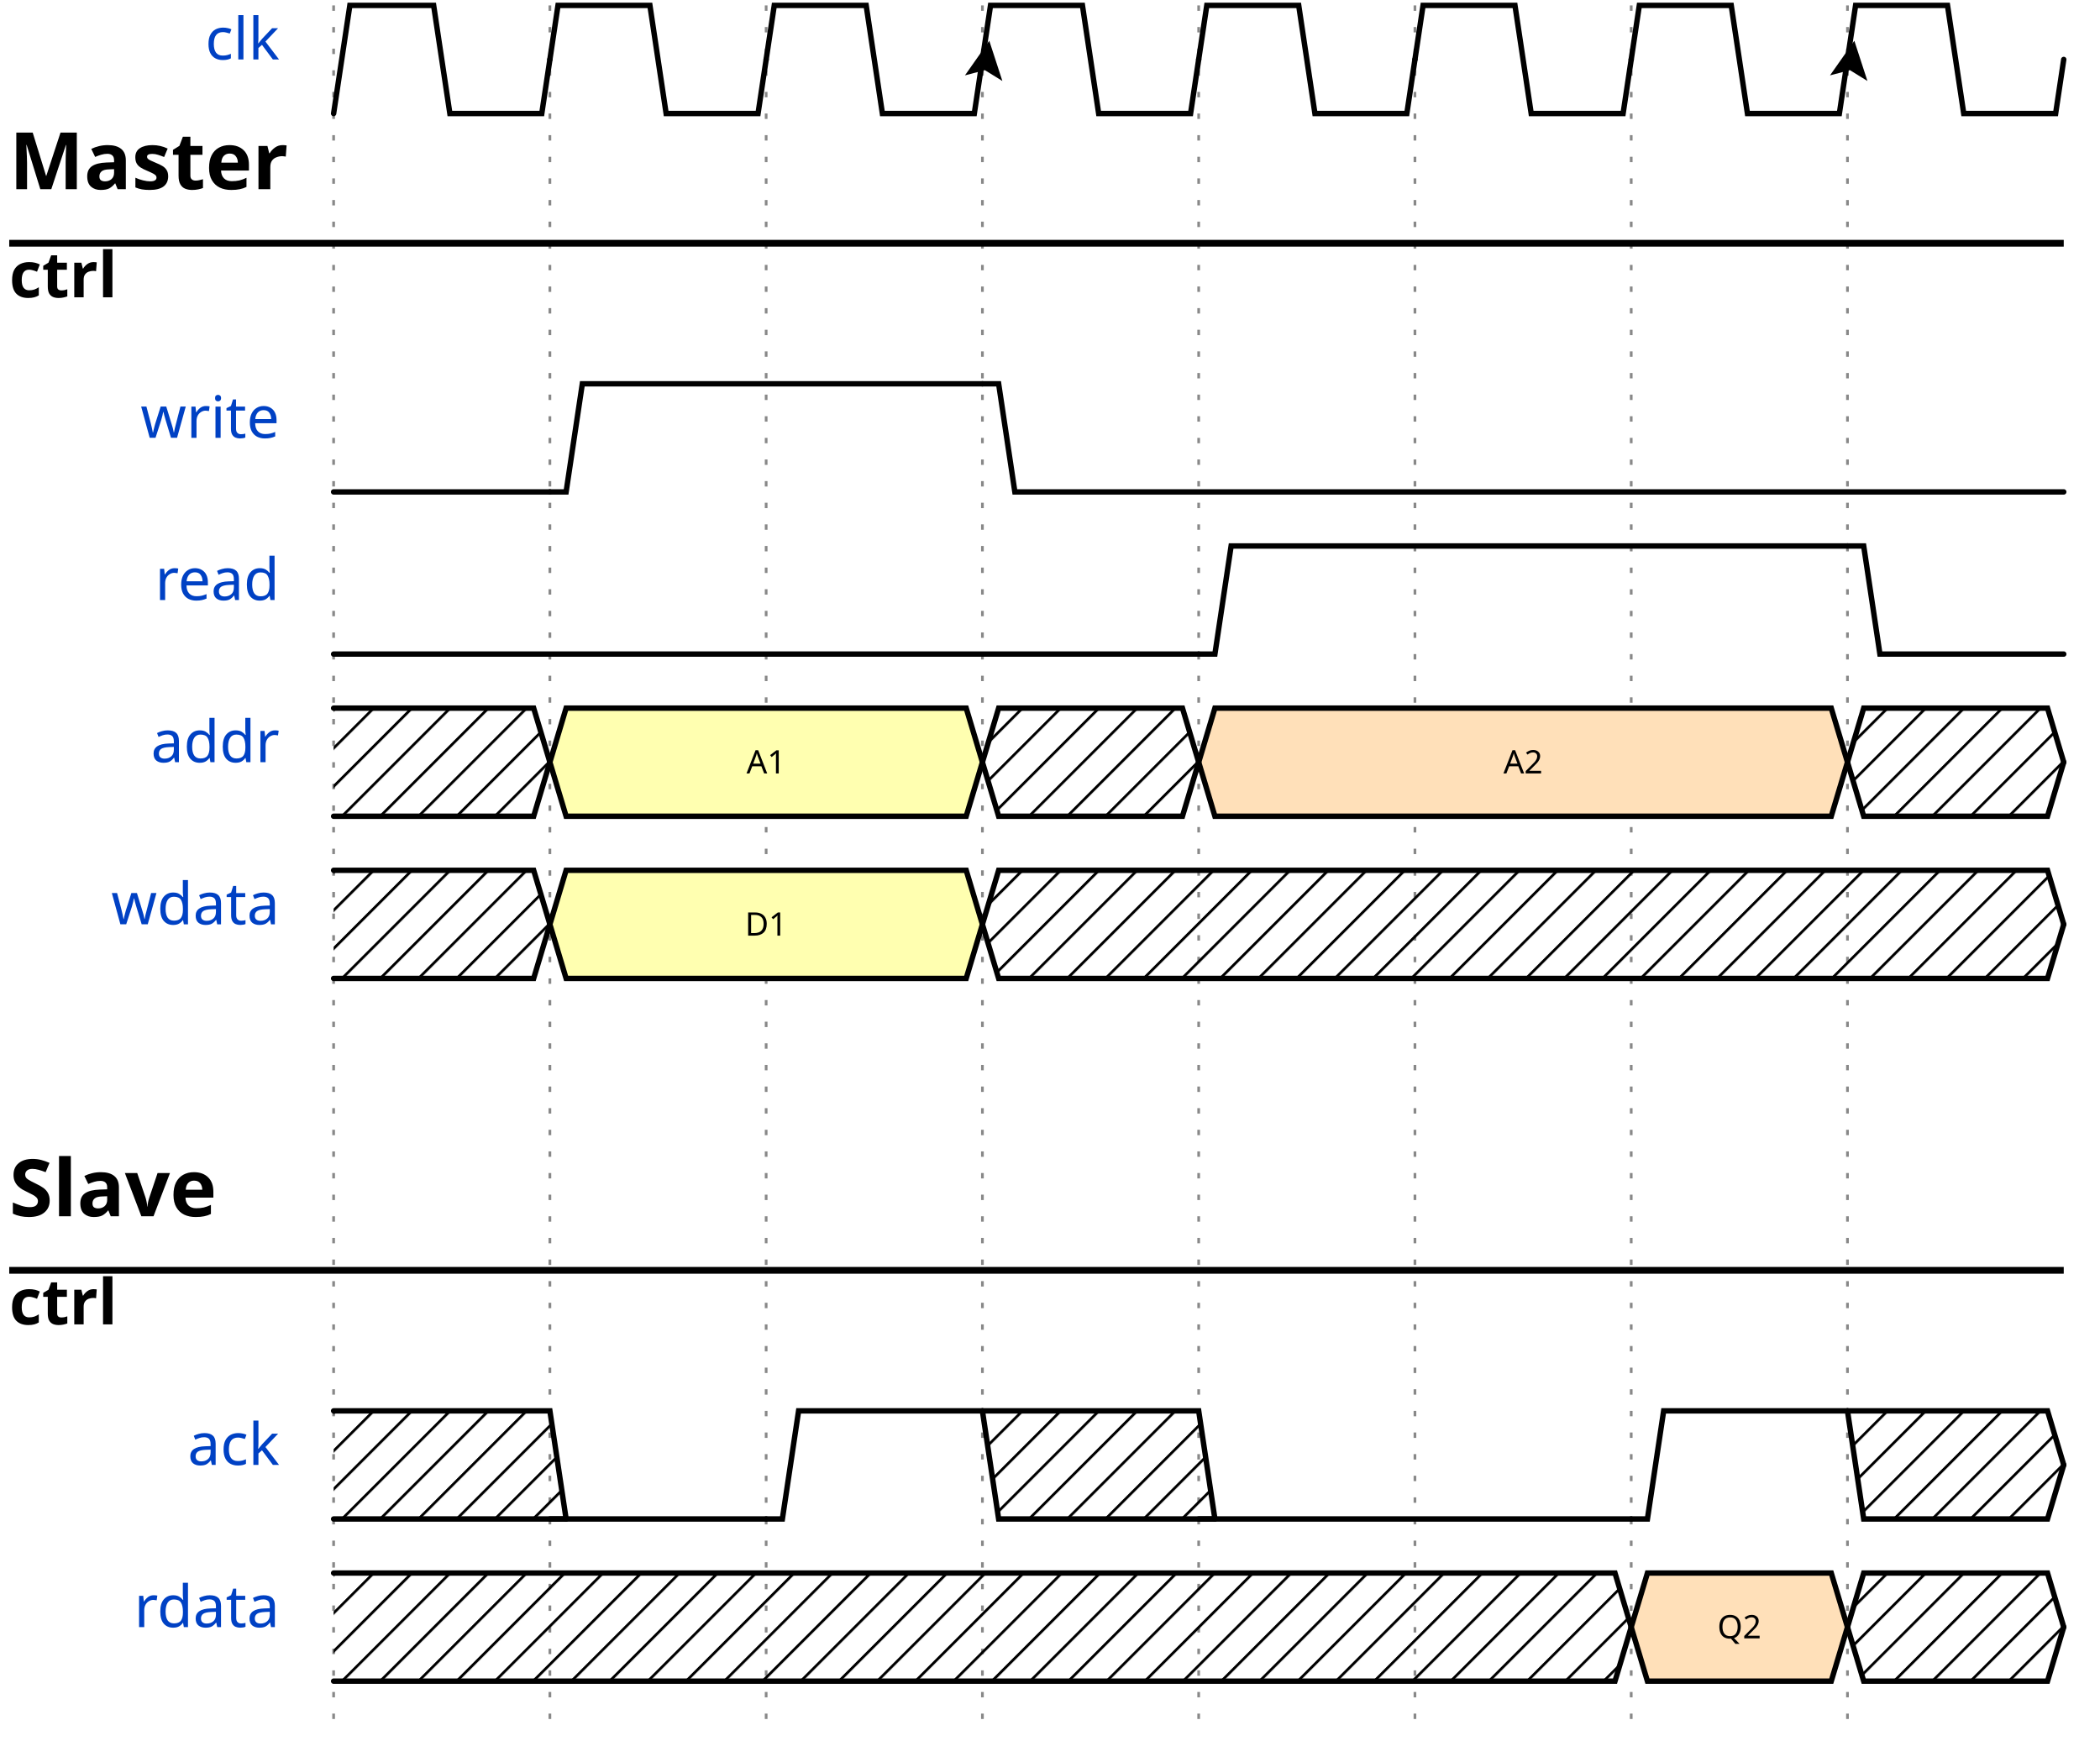
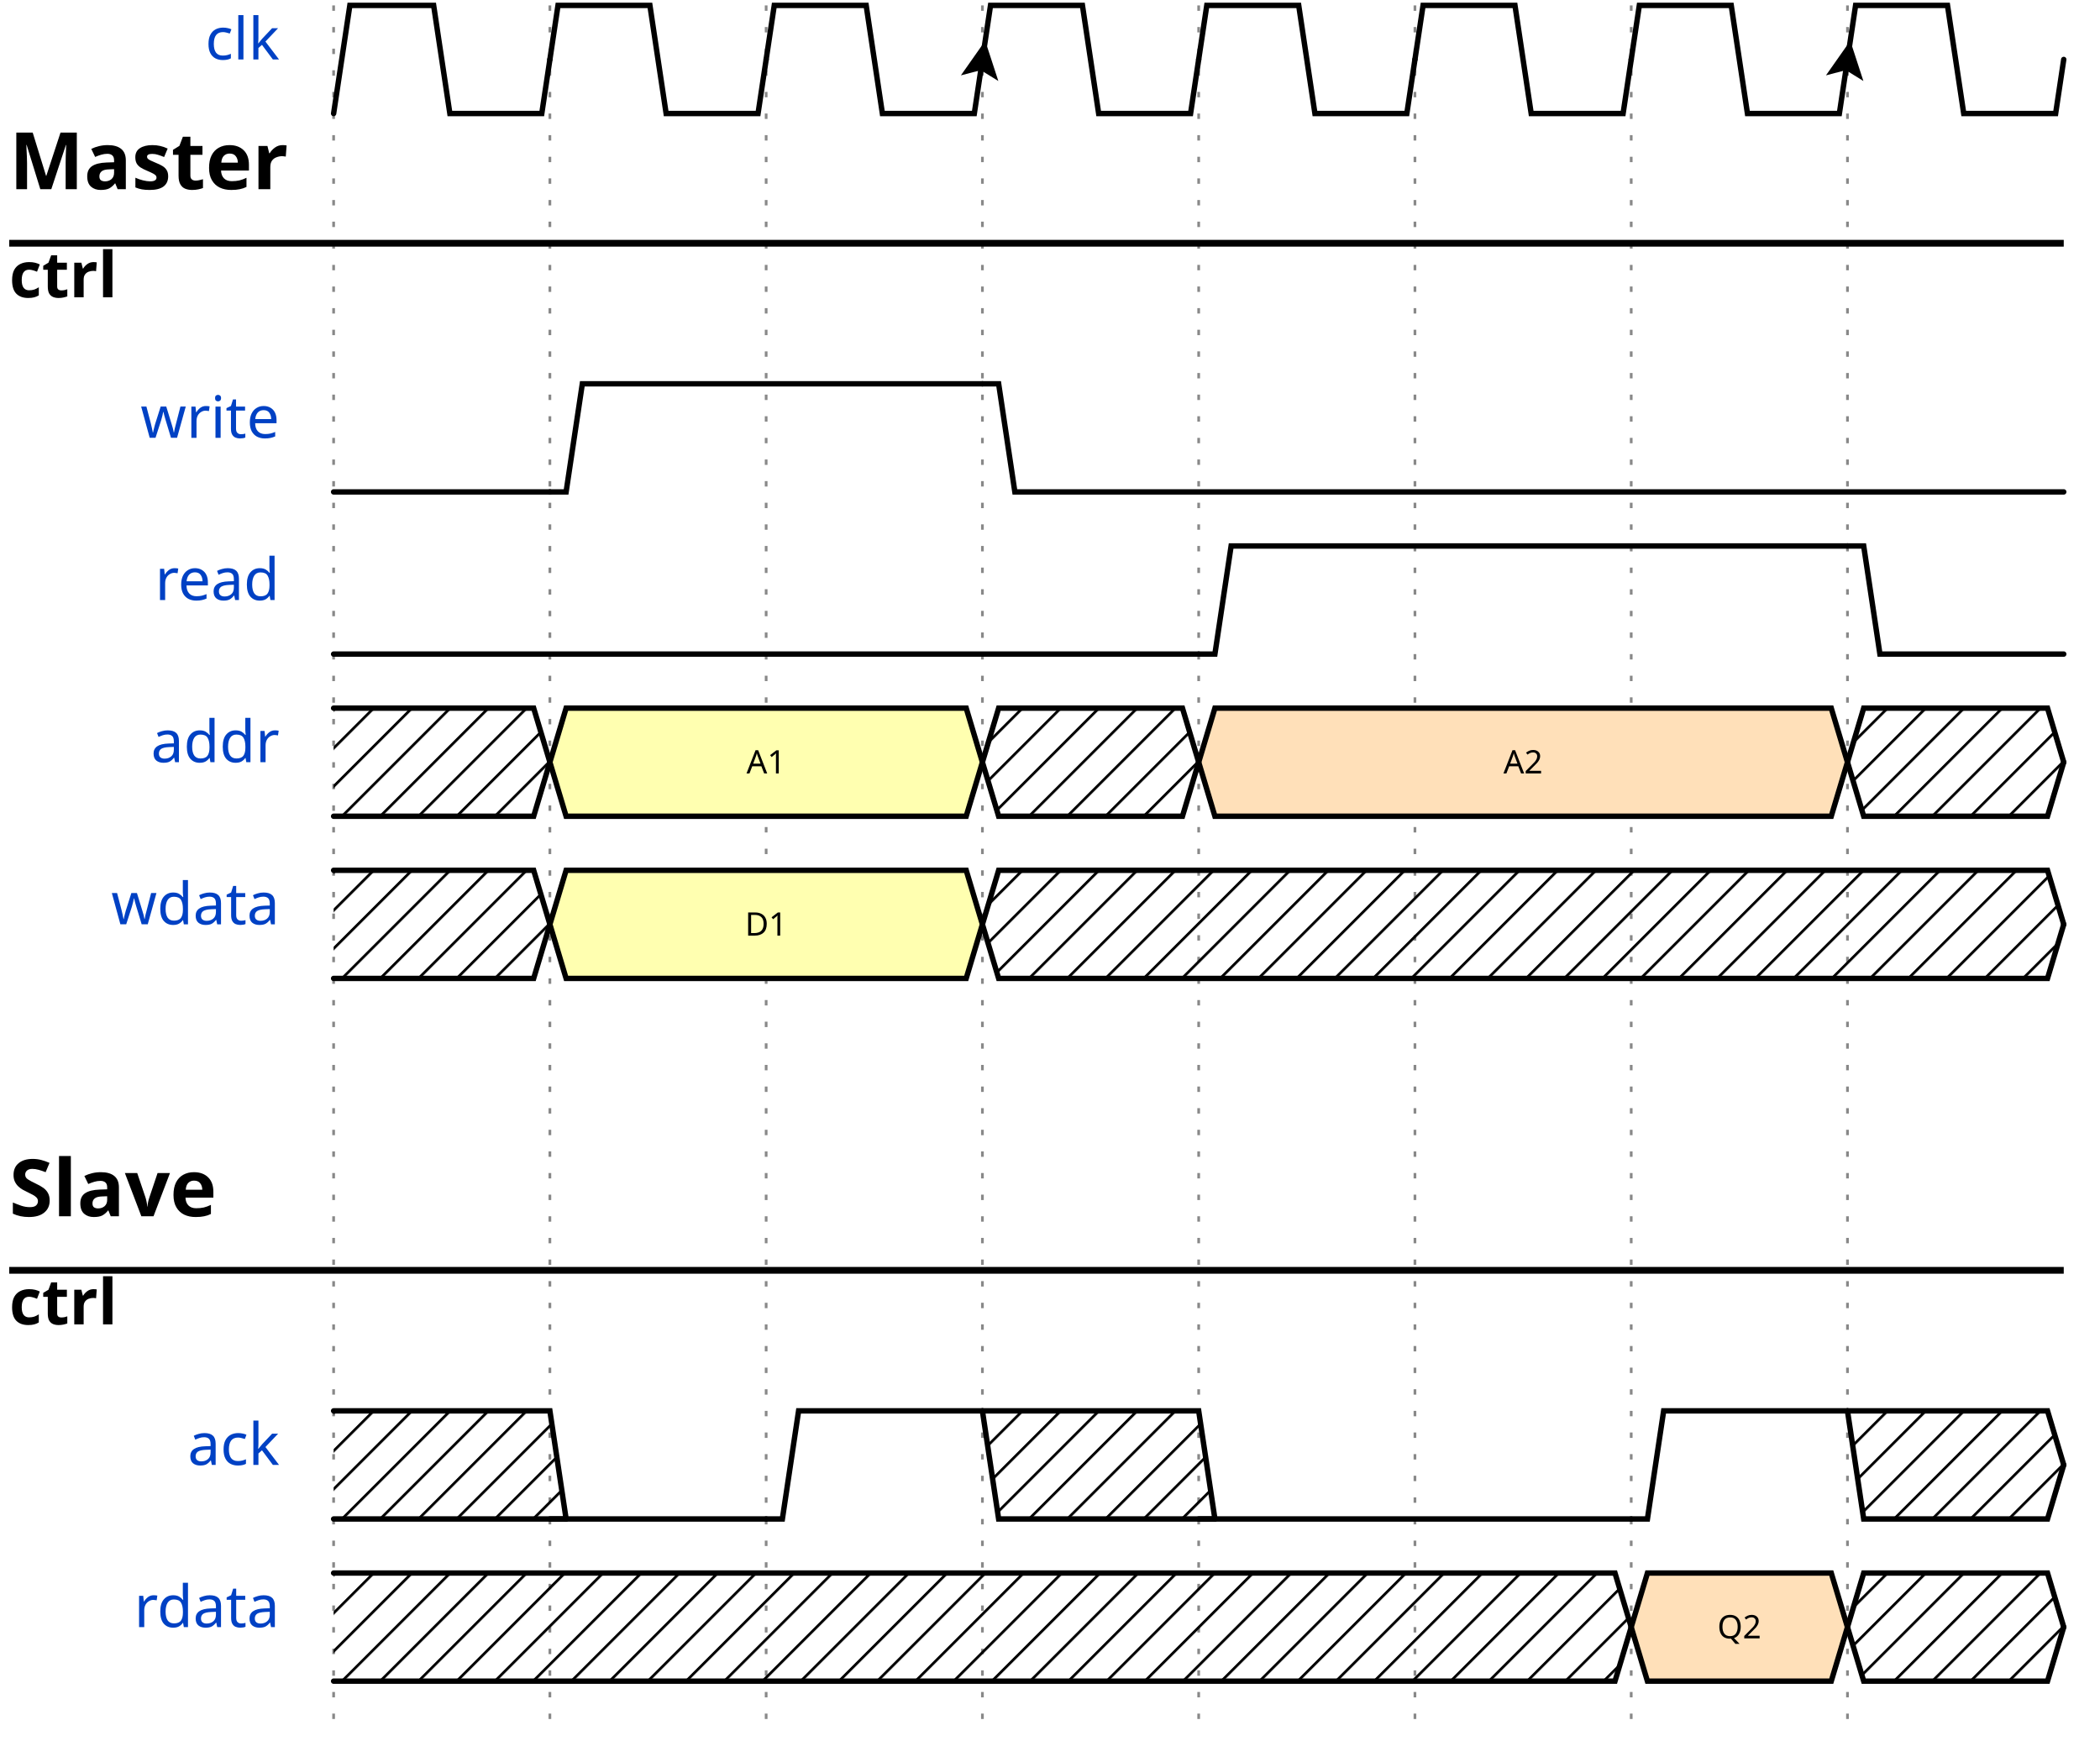
- <svg xmlns="http://www.w3.org/2000/svg" width="386" height="320.0" viewBox="-1 -1 387 322.0" overflow="hidden">
+ <svg xmlns="http://www.w3.org/2000/svg" width="386" height="320.0" viewBox="-1 -1 387 322.0">
  <style>
.title {fill: rgba(0, 65, 196, 255);font-weight: 500;font-size: 0.900em;font-family: fira mono;text-align: right;}
.text {fill: rgba(0, 0, 0, 255);font-size: 0.900em;font-style: normal;font-variant: normal;font-weight: 500;font-stretch: normal;text-align: center;font-family: fira mono;}
.attr {fill: rgba(0, 0, 0, 255);font-size: 9.000px;font-style: normal;font-variant: normal;font-weight: 200;font-stretch: normal;text-align: center;font-family: fira mono;}
.path {fill: none;stroke: rgba(0, 0, 0, 255);stroke-width: 1;stroke-linecap: round;stroke-linejoin: miter;stroke-miterlimit: 4;stroke-dasharray: none;}
.stripe {fill: none;stroke: rgba(0, 0, 0, 255);stroke-width: 0.5;stroke-linecap: round;stroke-linejoin: miter;stroke-miterlimit: 4;stroke-dasharray: none;}
.data {fill: rgba(0, 0, 0, 255);font-size: 0.500em;font-style: normal;font-variant: normal;font-weight: 500;font-stretch: normal;text-align: center;font-family: fira mono;text-anchor: middle;dominant-baseline: middle;alignment-baseline: central;}
.arrow {fill: rgba(0, 0, 0, 255);stroke: none;}
.hide {fill: rgba(255, 255, 255, 255);stroke: rgba(255, 255, 255, 255);stroke-width: 2;}
.hash {fill: url(#diagonalHatch);}
.s2-polygon {fill: rgba(0, 0, 0, 0);stroke: none;}
.s3-polygon {fill: rgba(255, 255, 176, 255);stroke: none;}
.s4-polygon {fill: rgba(255, 224, 185, 255);stroke: none;}
.s5-polygon {fill: rgba(185, 224, 255, 255);stroke: none;}
.tick {stroke: rgba(136, 136, 136, 255);stroke-width: 0.5;stroke-dasharray: 1, 3;}
.edge {fill: none;stroke: rgba(0, 0, 255, 255);stroke-width: 1;}
.edge-arrow {fill: rgba(0, 0, 255, 255);stroke: none;overflow: visible;}
.edge-text {font-family: fira mono;font-size: 0.625em;fill: rgba(0, 0, 0, 255);filter: #solid;transform: translate(0, 2.5px);}
.edge-background {fill: rgba(255, 255, 255, 255);stroke: rgba(255, 255, 255, 255);stroke-width: 2;}
.border {stroke-width: 1.25;stroke: rgba(0, 0, 0, 255);}
.h1 {fill: rgba(0, 0, 0, 255);font-size: 18.310px;font-weight: bold;font-family: fira mono;text-align: left;}
.h2 {fill: rgba(0, 0, 0, 255);font-size: 14.650px;font-weight: bold;font-family: fira mono;text-align: left;}
.h3 {fill: rgba(0, 0, 0, 255);font-size: 11.720px;font-weight: bold;font-family: fira mono;text-align: left;}
.h4 {fill: rgba(0, 0, 0, 255);font-size: 9.380px;font-weight: bold;font-family: fira mono;text-align: left;}
.h5 {fill: rgba(0, 0, 0, 255);font-size: 7.500px;font-weight: bold;font-family: fira mono;text-align: left;}
.h6 {fill: rgba(0, 0, 0, 255);font-size: 6.000px;font-weight: bold;font-family: fira mono;text-align: left;}</style>
  <defs>
    <pattern id="diagonalHatch" width="5" height="5" patternTransform="rotate(45 0 0)" patternUnits="userSpaceOnUse">
      <line x1="0" y1="0" x2="0" y2="5" style="stroke:black; stroke-width:1" />
    </pattern>
    <marker id="arrow" viewBox="0 0 10 10" refX="10" refY="5" markerWidth="7" markerHeight="7" markerUnits="userSpaceOnUse" orient="auto-start-reverse" style="fill:#00F;">
      <path d="M 0 0 L 10 5 L 0 10 z" />
    </marker>
    <filter x="0" y="0" width="1" height="1" id="solid">
      <feFlood flood-color="white" />
      <feComposite in="SourceGraphic" />
    </filter>
  </defs>
  <g id="a">
    <g id="ticks_11" transform="translate(60, 0)">
      <path d="M0,0 L0,320.0" class="tick" style="fill: none;" />
      <path d="M40,0 L40,320.0" class="tick" style="fill: none;" />
      <path d="M80,0 L80,320.0" class="tick" style="fill: none;" />
      <path d="M120,0 L120,320.0" class="tick" style="fill: none;" />
      <path d="M160,0 L160,320.0" class="tick" style="fill: none;" />
      <path d="M200,0 L200,320.0" class="tick" style="fill: none;" />
      <path d="M240,0 L240,320.0" class="tick" style="fill: none;" />
      <path d="M280,0 L280,320.0" class="tick" style="fill: none;" />
    </g>
    <g id="clk" transform="translate(60, 0)">
-       <text x="-10" y="10.0" text-anchor="end" xml:space="preserve" class="title" style="fill: rgba(0, 65, 196, 255);font-weight: 500;font-size: 0.900em;font-family: fira mono;text-align: right;color: rgba(0, 65, 196, 255);">clk</text>
+       <text x="-10" y="10.0" text-anchor="end" xml:space="preserve" class="title" style="stroke: none;">clk</text>
      <g data-symbol="BRICKS.pclk" transform="translate(0, 0)" class="s2">
        <path d="M0,20 L3.0,0 L18.5,0 L21.5,20 L38.5,20 L40,10.0" class="path" style="fill: none;" />
      </g>
      <g data-symbol="BRICKS.pclk" transform="translate(40, 0)" class="s2">
        <path d="M0,10.0 L1.5,0 L18.5,0 L21.5,20 L38.5,20 L40,10.0" class="path" style="fill: none;" />
      </g>
      <g data-symbol="BRICKS.pclk" transform="translate(80, 0)" class="s2">
        <path d="M0,10.0 L1.5,0 L18.5,0 L21.5,20 L38.5,20 L40,10.0" class="path" style="fill: none;" />
      </g>
      <g data-symbol="BRICKS.Pclk" transform="translate(120, 0)" class="s2">
        <path d="M0,10.0 L1.5,0 L18.5,0 L21.5,20 L38.5,20 L40,10.0" class="path" style="fill: none;" />
-         <path d="M-3.5 -3.5 L0 3.5 L3.5 -3.5 L0 -2 L-3.5 -3.5" transform="translate(0.75, 10.0) rotate(-171.4692, 0, 0)" class="arrow" />
+         <path d="M-3.5 -3.5 L0 3.5 L3.5 -3.5 L0 -2 L-3.5 -3.5" transform="translate(0.0, 10.0) rotate(-171.4692, 0, 0)" class="arrow" style="" />
      </g>
      <g data-symbol="BRICKS.pclk" transform="translate(160, 0)" class="s2">
        <path d="M0,10.0 L1.5,0 L18.5,0 L21.5,20 L38.5,20 L40,10.0" class="path" style="fill: none;" />
      </g>
      <g data-symbol="BRICKS.pclk" transform="translate(200, 0)" class="s2">
        <path d="M0,10.0 L1.5,0 L18.5,0 L21.5,20 L38.5,20 L40,10.0" class="path" style="fill: none;" />
      </g>
      <g data-symbol="BRICKS.pclk" transform="translate(240, 0)" class="s2">
        <path d="M0,10.0 L1.5,0 L18.5,0 L21.5,20 L38.5,20 L40,10.0" class="path" style="fill: none;" />
      </g>
      <g data-symbol="BRICKS.Pclk" transform="translate(280, 0)" class="s2">
        <path d="M0,10.0 L1.5,0 L18.5,0 L21.5,20 L38.5,20 L40,10.0" class="path" style="fill: none;" />
-         <path d="M-3.5 -3.5 L0 3.5 L3.5 -3.5 L0 -2 L-3.5 -3.5" transform="translate(0.75, 10.0) rotate(-171.4692, 0, 0)" class="arrow" />
+         <path d="M-3.5 -3.5 L0 3.5 L3.5 -3.5 L0 -2 L-3.5 -3.5" transform="translate(0.0, 10.0) rotate(-171.4692, 0, 0)" class="arrow" style="" />
      </g>
    </g>
    <g id="Master" transform="translate(0, 30.0)">
-       <text x="0" y="4" class="h2" style="fill: rgba(0, 0, 0, 255);font-size: 14.650px;font-weight: bold;font-family: fira mono;text-align: left;color: rgba(0, 0, 0, 255);">Master</text>
+       <text x="0" y="4" class="h2" style="stroke: none;">Master</text>
      <path d="M0,14 L380,14" class="border ctx-y" style="fill: none;" />
      <g id="ctrl" transform="translate(0, 20)">
-         <text x="0" y="4" class="h3" style="fill: rgba(0, 0, 0, 255);font-size: 11.720px;font-weight: bold;font-family: fira mono;text-align: left;color: rgba(0, 0, 0, 255);">ctrl</text>
+         <text x="0" y="4" class="h3" style="stroke: none;">ctrl</text>
        <g id="write" transform="translate(60, 20)">
-           <text x="-10" y="10.0" text-anchor="end" xml:space="preserve" class="title" style="fill: rgba(0, 65, 196, 255);font-weight: 500;font-size: 0.900em;font-family: fira mono;text-align: right;color: rgba(0, 65, 196, 255);">write</text>
+           <text x="-10" y="10.0" text-anchor="end" xml:space="preserve" class="title" style="stroke: none;">write</text>
          <g data-symbol="BRICKS.zero" transform="translate(0, 0)" class="s2">
            <path d="M0,20 L3,20 L6,20 L40,20" class="path" style="fill: none;" />
          </g>
          <g data-symbol="BRICKS.one" transform="translate(40, 0)" class="s2">
            <path d="M0,20 L3,20 L6,0 L80,0" class="path" style="fill: none;" />
          </g>
          <g data-symbol="BRICKS.zero" transform="translate(120, 0)" class="s2">
            <path d="M0,0 L3,0 L6,20 L200,20" class="path" style="fill: none;" />
          </g>
        </g>
        <g id="read" transform="translate(60, 50.0)">
-           <text x="-10" y="10.0" text-anchor="end" xml:space="preserve" class="title" style="fill: rgba(0, 65, 196, 255);font-weight: 500;font-size: 0.900em;font-family: fira mono;text-align: right;color: rgba(0, 65, 196, 255);">read</text>
+           <text x="-10" y="10.0" text-anchor="end" xml:space="preserve" class="title" style="stroke: none;">read</text>
          <g data-symbol="BRICKS.zero" transform="translate(0, 0)" class="s2">
            <path d="M0,20 L3,20 L6,20 L160,20" class="path" style="fill: none;" />
          </g>
          <g data-symbol="BRICKS.one" transform="translate(160, 0)" class="s2">
            <path d="M0,20 L3,20 L6,0 L120,0" class="path" style="fill: none;" />
          </g>
          <g data-symbol="BRICKS.zero" transform="translate(280, 0)" class="s2">
            <path d="M0,0 L3,0 L6,20 L40,20" class="path" style="fill: none;" />
          </g>
        </g>
      </g>
      <g id="edge" transform="translate(60, 40)">
</g>
      <g id="addr" transform="translate(60, 100.0)">
-         <text x="-10" y="10.0" text-anchor="end" xml:space="preserve" class="title" style="fill: rgba(0, 65, 196, 255);font-weight: 500;font-size: 0.900em;font-family: fira mono;text-align: right;color: rgba(0, 65, 196, 255);">addr</text>
+         <text x="-10" y="10.0" text-anchor="end" xml:space="preserve" class="title" style="stroke: none;">addr</text>
        <g data-symbol="BRICKS.x" transform="translate(0, 0)" class="s2">
-           <polygon points="0,0 3,0 37,0 40,10.0 37,20 3,20 0,20 " class="hash" />
+           <polygon points="0,0 3,0 37,0 40,10.0 37,20 3,20 0,20 " class="hash" style="" />
          <path d="M0,0 L3,0 L37,0 L40,10.0" class="path" style="fill: none;" />
          <path d="M0,20 L3,20 L37,20 L40,10.0" class="path" style="fill: none;" />
        </g>
        <g data-symbol="BRICKS.data" transform="translate(40, 0)" class="s3">
-           <polygon points="0,10.0 3,0 77,0 80,10.0 77,20 3,20 0,10.0 " class="s3-polygon" />
+           <polygon points="0,10.0 3,0 77,0 80,10.0 77,20 3,20 0,10.0 " class="s3-polygon" style="" />
          <path d="M0,10.0 L3,0 L77,0 L80,10.0" class="path" style="fill: none;" />
          <path d="M0,10.0 L3,20 L77,20 L80,10.0" class="path" style="fill: none;" />
-           <text x="40.0" y="10.0" text-anchor="middle" dominant-baseline="middle" alignment-baseline="central" class="data" style="fill: rgba(0, 0, 0, 255);font-size: 0.500em;font-style: normal;font-variant: normal;font-weight: 500;font-stretch: normal;text-align: center;font-family: fira mono;text-anchor: middle;dominant-baseline: middle;alignment-baseline: central;color: rgba(0, 0, 0, 255);">A1</text>
+           <text x="40.0" y="10.0" text-anchor="middle" dominant-baseline="middle" alignment-baseline="central" class="data" style="stroke: none;">A1</text>
        </g>
        <g data-symbol="BRICKS.x" transform="translate(120, 0)" class="s2">
-           <polygon points="0,10.0 3,0 37,0 40,10.0 37,20 3,20 0,10.0 " class="hash" />
+           <polygon points="0,10.0 3,0 37,0 40,10.0 37,20 3,20 0,10.0 " class="hash" style="" />
          <path d="M0,10.0 L3,0 L37,0 L40,10.0" class="path" style="fill: none;" />
          <path d="M0,10.0 L3,20 L37,20 L40,10.0" class="path" style="fill: none;" />
        </g>
        <g data-symbol="BRICKS.data" transform="translate(160, 0)" class="s4">
-           <polygon points="0,10.0 3,0 117,0 120,10.0 117,20 3,20 0,10.0 " class="s4-polygon" />
+           <polygon points="0,10.0 3,0 117,0 120,10.0 117,20 3,20 0,10.0 " class="s4-polygon" style="" />
          <path d="M0,10.0 L3,0 L117,0 L120,10.0" class="path" style="fill: none;" />
          <path d="M0,10.0 L3,20 L117,20 L120,10.0" class="path" style="fill: none;" />
-           <text x="60.0" y="10.0" text-anchor="middle" dominant-baseline="middle" alignment-baseline="central" class="data" style="fill: rgba(0, 0, 0, 255);font-size: 0.500em;font-style: normal;font-variant: normal;font-weight: 500;font-stretch: normal;text-align: center;font-family: fira mono;text-anchor: middle;dominant-baseline: middle;alignment-baseline: central;color: rgba(0, 0, 0, 255);">A2</text>
+           <text x="60.0" y="10.0" text-anchor="middle" dominant-baseline="middle" alignment-baseline="central" class="data" style="stroke: none;">A2</text>
        </g>
        <g data-symbol="BRICKS.x" transform="translate(280, 0)" class="s2">
-           <polygon points="0,10.0 3,0 37,0 40,10.0 37,20 3,20 0,10.0 " class="hash" />
+           <polygon points="0,10.0 3,0 37,0 40,10.0 37,20 3,20 0,10.0 " class="hash" style="" />
          <path d="M0,10.0 L3,0 L37,0 L40,10.0" class="path" style="fill: none;" />
          <path d="M0,10.0 L3,20 L37,20 L40,10.0" class="path" style="fill: none;" />
        </g>
      </g>
      <g id="wdata" transform="translate(60, 130.0)">
-         <text x="-10" y="10.0" text-anchor="end" xml:space="preserve" class="title" style="fill: rgba(0, 65, 196, 255);font-weight: 500;font-size: 0.900em;font-family: fira mono;text-align: right;color: rgba(0, 65, 196, 255);">wdata</text>
+         <text x="-10" y="10.0" text-anchor="end" xml:space="preserve" class="title" style="stroke: none;">wdata</text>
        <g data-symbol="BRICKS.x" transform="translate(0, 0)" class="s2">
-           <polygon points="0,0 3,0 37,0 40,10.0 37,20 3,20 0,20 " class="hash" />
+           <polygon points="0,0 3,0 37,0 40,10.0 37,20 3,20 0,20 " class="hash" style="" />
          <path d="M0,0 L3,0 L37,0 L40,10.0" class="path" style="fill: none;" />
          <path d="M0,20 L3,20 L37,20 L40,10.0" class="path" style="fill: none;" />
        </g>
        <g data-symbol="BRICKS.data" transform="translate(40, 0)" class="s3">
-           <polygon points="0,10.0 3,0 77,0 80,10.0 77,20 3,20 0,10.0 " class="s3-polygon" />
+           <polygon points="0,10.0 3,0 77,0 80,10.0 77,20 3,20 0,10.0 " class="s3-polygon" style="" />
          <path d="M0,10.0 L3,0 L77,0 L80,10.0" class="path" style="fill: none;" />
          <path d="M0,10.0 L3,20 L77,20 L80,10.0" class="path" style="fill: none;" />
-           <text x="40.0" y="10.0" text-anchor="middle" dominant-baseline="middle" alignment-baseline="central" class="data" style="fill: rgba(0, 0, 0, 255);font-size: 0.500em;font-style: normal;font-variant: normal;font-weight: 500;font-stretch: normal;text-align: center;font-family: fira mono;text-anchor: middle;dominant-baseline: middle;alignment-baseline: central;color: rgba(0, 0, 0, 255);">D1</text>
+           <text x="40.0" y="10.0" text-anchor="middle" dominant-baseline="middle" alignment-baseline="central" class="data" style="stroke: none;">D1</text>
        </g>
        <g data-symbol="BRICKS.x" transform="translate(120, 0)" class="s2">
-           <polygon points="0,10.0 3,0 197,0 200,10.0 197,20 3,20 0,10.0 " class="hash" />
+           <polygon points="0,10.0 3,0 197,0 200,10.0 197,20 3,20 0,10.0 " class="hash" style="" />
          <path d="M0,10.0 L3,0 L197,0 L200,10.0" class="path" style="fill: none;" />
          <path d="M0,10.0 L3,20 L197,20 L200,10.0" class="path" style="fill: none;" />
        </g>
      </g>
    </g>
    <g id="edge" transform="translate(60, 20)">
</g>
    <g id="Slave" transform="translate(0, 220.0)">
-       <text x="0" y="4" class="h2" style="fill: rgba(0, 0, 0, 255);font-size: 14.650px;font-weight: bold;font-family: fira mono;text-align: left;color: rgba(0, 0, 0, 255);">Slave</text>
+       <text x="0" y="4" class="h2" style="stroke: none;">Slave</text>
      <path d="M0,14 L380,14" class="border ctx-y" style="fill: none;" />
      <g id="ctrl" transform="translate(0, 20)">
-         <text x="0" y="4" class="h3" style="fill: rgba(0, 0, 0, 255);font-size: 11.720px;font-weight: bold;font-family: fira mono;text-align: left;color: rgba(0, 0, 0, 255);">ctrl</text>
+         <text x="0" y="4" class="h3" style="stroke: none;">ctrl</text>
        <g id="ack" transform="translate(60, 20)">
-           <text x="-10" y="10.0" text-anchor="end" xml:space="preserve" class="title" style="fill: rgba(0, 65, 196, 255);font-weight: 500;font-size: 0.900em;font-family: fira mono;text-align: right;color: rgba(0, 65, 196, 255);">ack</text>
+           <text x="-10" y="10.0" text-anchor="end" xml:space="preserve" class="title" style="stroke: none;">ack</text>
          <g data-symbol="BRICKS.x" transform="translate(0, 0)" class="s2">
-             <polygon points="0,0 3,0 40,0 43,20 40,20 37,20 3,20 0,20 " class="hash" />
+             <polygon points="0,0 3,0 40,0 43,20 40,20 37,20 3,20 0,20 " class="hash" style="" />
            <path d="M0,0 L3,0 L37,0 L40,0 L43,20" class="path" style="fill: none;" />
            <path d="M0,20 L3,20 L37,20 L40,20 L43,20" class="path" style="fill: none;" />
          </g>
          <g data-symbol="BRICKS.zero" transform="translate(40, 0)" class="s2">
            <path d="M0,20 L3,20 L6,20 L40,20" class="path" style="fill: none;" />
          </g>
          <g data-symbol="BRICKS.one" transform="translate(80, 0)" class="s2">
            <path d="M0,20 L3,20 L6,0 L40,0" class="path" style="fill: none;" />
          </g>
          <g data-symbol="BRICKS.x" transform="translate(120, 0)" class="s2">
-             <polygon points="0,0 3,0 40,0 43,20 40,20 37,20 3,20 0,0 " class="hash" />
+             <polygon points="0,0 3,0 40,0 43,20 40,20 37,20 3,20 0,0 " class="hash" style="" />
            <path d="M0,0 L3,0 L37,0 L40,0 L43,20" class="path" style="fill: none;" />
            <path d="M0,0 L3,20 L37,20 L40,20 L43,20" class="path" style="fill: none;" />
          </g>
          <g data-symbol="BRICKS.zero" transform="translate(160, 0)" class="s2">
            <path d="M0,20 L3,20 L6,20 L80,20" class="path" style="fill: none;" />
          </g>
          <g data-symbol="BRICKS.one" transform="translate(240, 0)" class="s2">
            <path d="M0,20 L3,20 L6,0 L40,0" class="path" style="fill: none;" />
          </g>
          <g data-symbol="BRICKS.x" transform="translate(280, 0)" class="s2">
-             <polygon points="0,0 3,0 37,0 40,10.0 37,20 3,20 0,0 " class="hash" />
+             <polygon points="0,0 3,0 37,0 40,10.0 37,20 3,20 0,0 " class="hash" style="" />
            <path d="M0,0 L3,0 L37,0 L40,10.0" class="path" style="fill: none;" />
            <path d="M0,0 L3,20 L37,20 L40,10.0" class="path" style="fill: none;" />
          </g>
        </g>
      </g>
      <g id="edge" transform="translate(60, 40)">
</g>
      <g id="rdata" transform="translate(60, 70.0)">
-         <text x="-10" y="10.0" text-anchor="end" xml:space="preserve" class="title" style="fill: rgba(0, 65, 196, 255);font-weight: 500;font-size: 0.900em;font-family: fira mono;text-align: right;color: rgba(0, 65, 196, 255);">rdata</text>
+         <text x="-10" y="10.0" text-anchor="end" xml:space="preserve" class="title" style="stroke: none;">rdata</text>
        <g data-symbol="BRICKS.x" transform="translate(0, 0)" class="s2">
-           <polygon points="0,0 3,0 237,0 240,10.0 237,20 3,20 0,20 " class="hash" />
+           <polygon points="0,0 3,0 237,0 240,10.0 237,20 3,20 0,20 " class="hash" style="" />
          <path d="M0,0 L3,0 L237,0 L240,10.0" class="path" style="fill: none;" />
          <path d="M0,20 L3,20 L237,20 L240,10.0" class="path" style="fill: none;" />
        </g>
        <g data-symbol="BRICKS.data" transform="translate(240, 0)" class="s4">
-           <polygon points="0,10.0 3,0 37,0 40,10.0 37,20 3,20 0,10.0 " class="s4-polygon" />
-           <path d="M0,10.0 L3,0 L37,0 L40,10.0" class="path" style="fill: none;" />
-           <path d="M0,10.0 L3,20 L37,20 L40,10.0" class="path" style="fill: none;" />
-           <text x="20.0" y="10.0" text-anchor="middle" dominant-baseline="middle" alignment-baseline="central" class="data" style="fill: rgba(0, 0, 0, 255);font-size: 0.500em;font-style: normal;font-variant: normal;font-weight: 500;font-stretch: normal;text-align: center;font-family: fira mono;text-anchor: middle;dominant-baseline: middle;alignment-baseline: central;color: rgba(0, 0, 0, 255);">Q2</text>
+           <polygon points="0,10.0 3,0 37,0 40,10.0 37,20 3,20 0,10.0 " class="s4-polygon" style="" />
+           <path d="M0,10.0 L3,0 L37,0 L40,10.0" class="path" style="fill: none;" />
+           <path d="M0,10.0 L3,20 L37,20 L40,10.0" class="path" style="fill: none;" />
+           <text x="20.0" y="10.0" text-anchor="middle" dominant-baseline="middle" alignment-baseline="central" class="data" style="stroke: none;">Q2</text>
        </g>
        <g data-symbol="BRICKS.x" transform="translate(280, 0)" class="s2">
-           <polygon points="0,10.0 3,0 37,0 40,10.0 37,20 3,20 0,10.0 " class="hash" />
+           <polygon points="0,10.0 3,0 37,0 40,10.0 37,20 3,20 0,10.0 " class="hash" style="" />
          <path d="M0,10.0 L3,0 L37,0 L40,10.0" class="path" style="fill: none;" />
          <path d="M0,10.0 L3,20 L37,20 L40,10.0" class="path" style="fill: none;" />
        </g>
      </g>
    </g>
    <g id="edge" transform="translate(60, 20)">
</g>
  </g>
  <g id="edge" transform="translate(60, 0)">
</g>
</svg>
